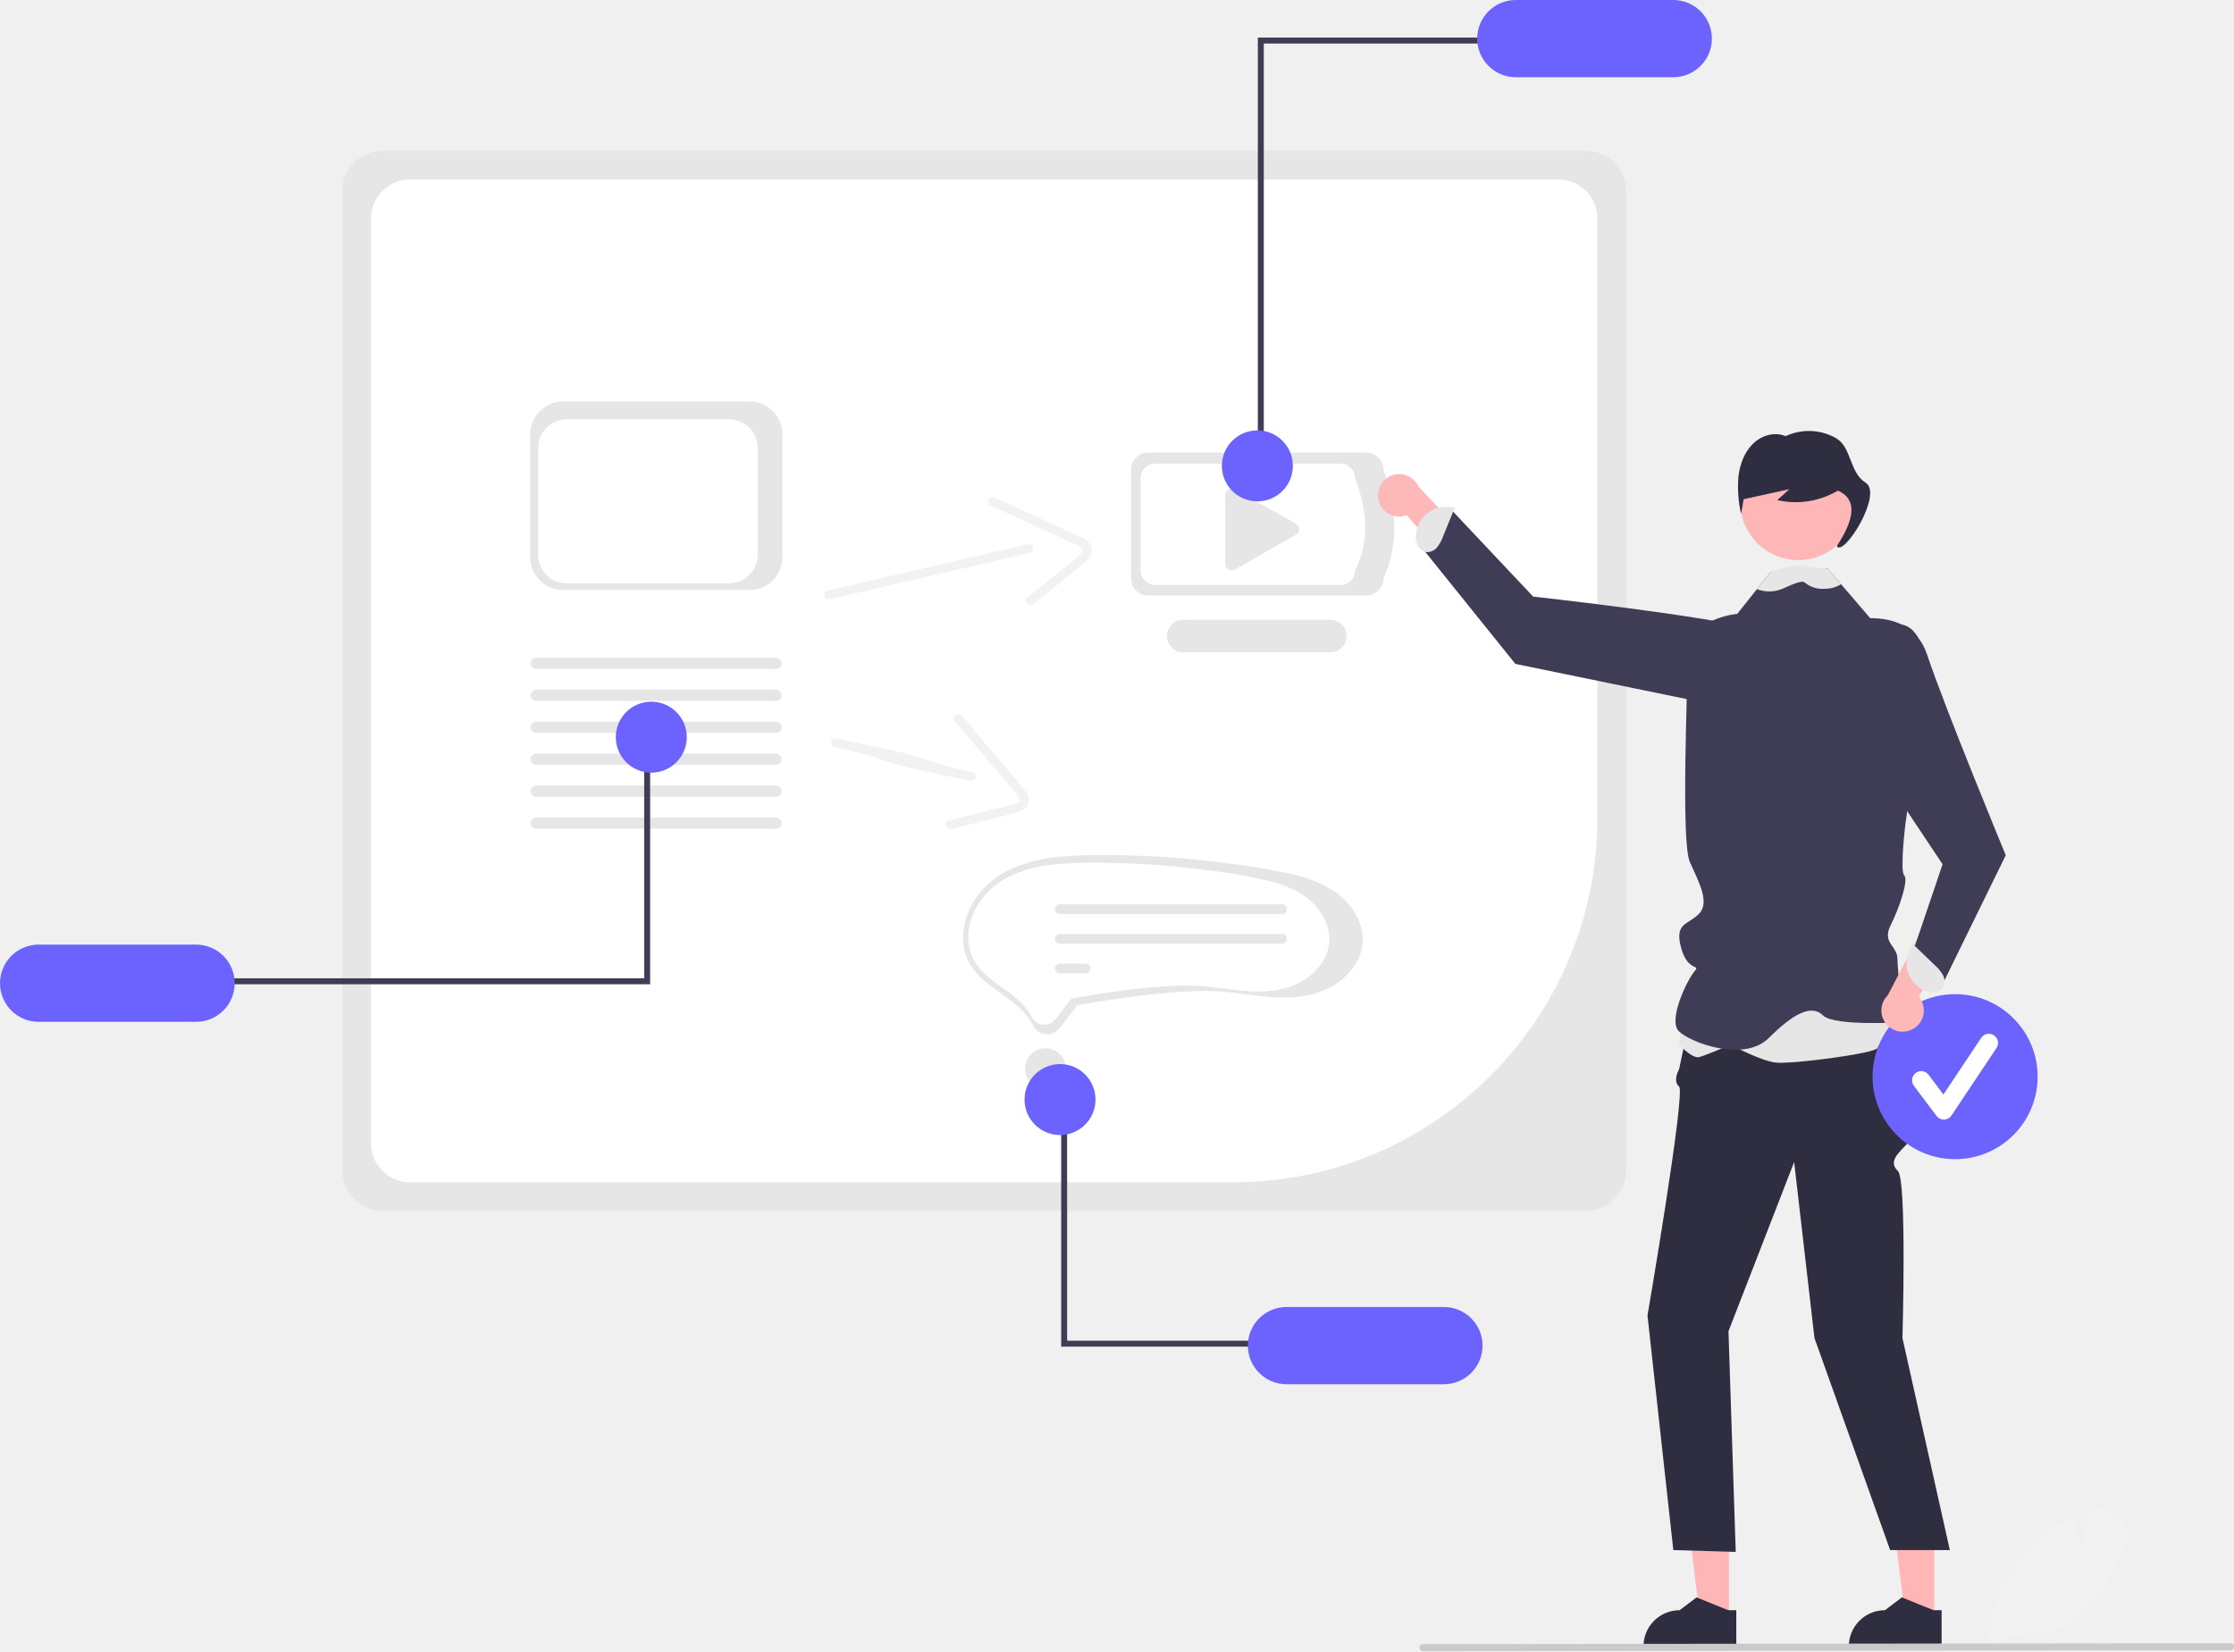
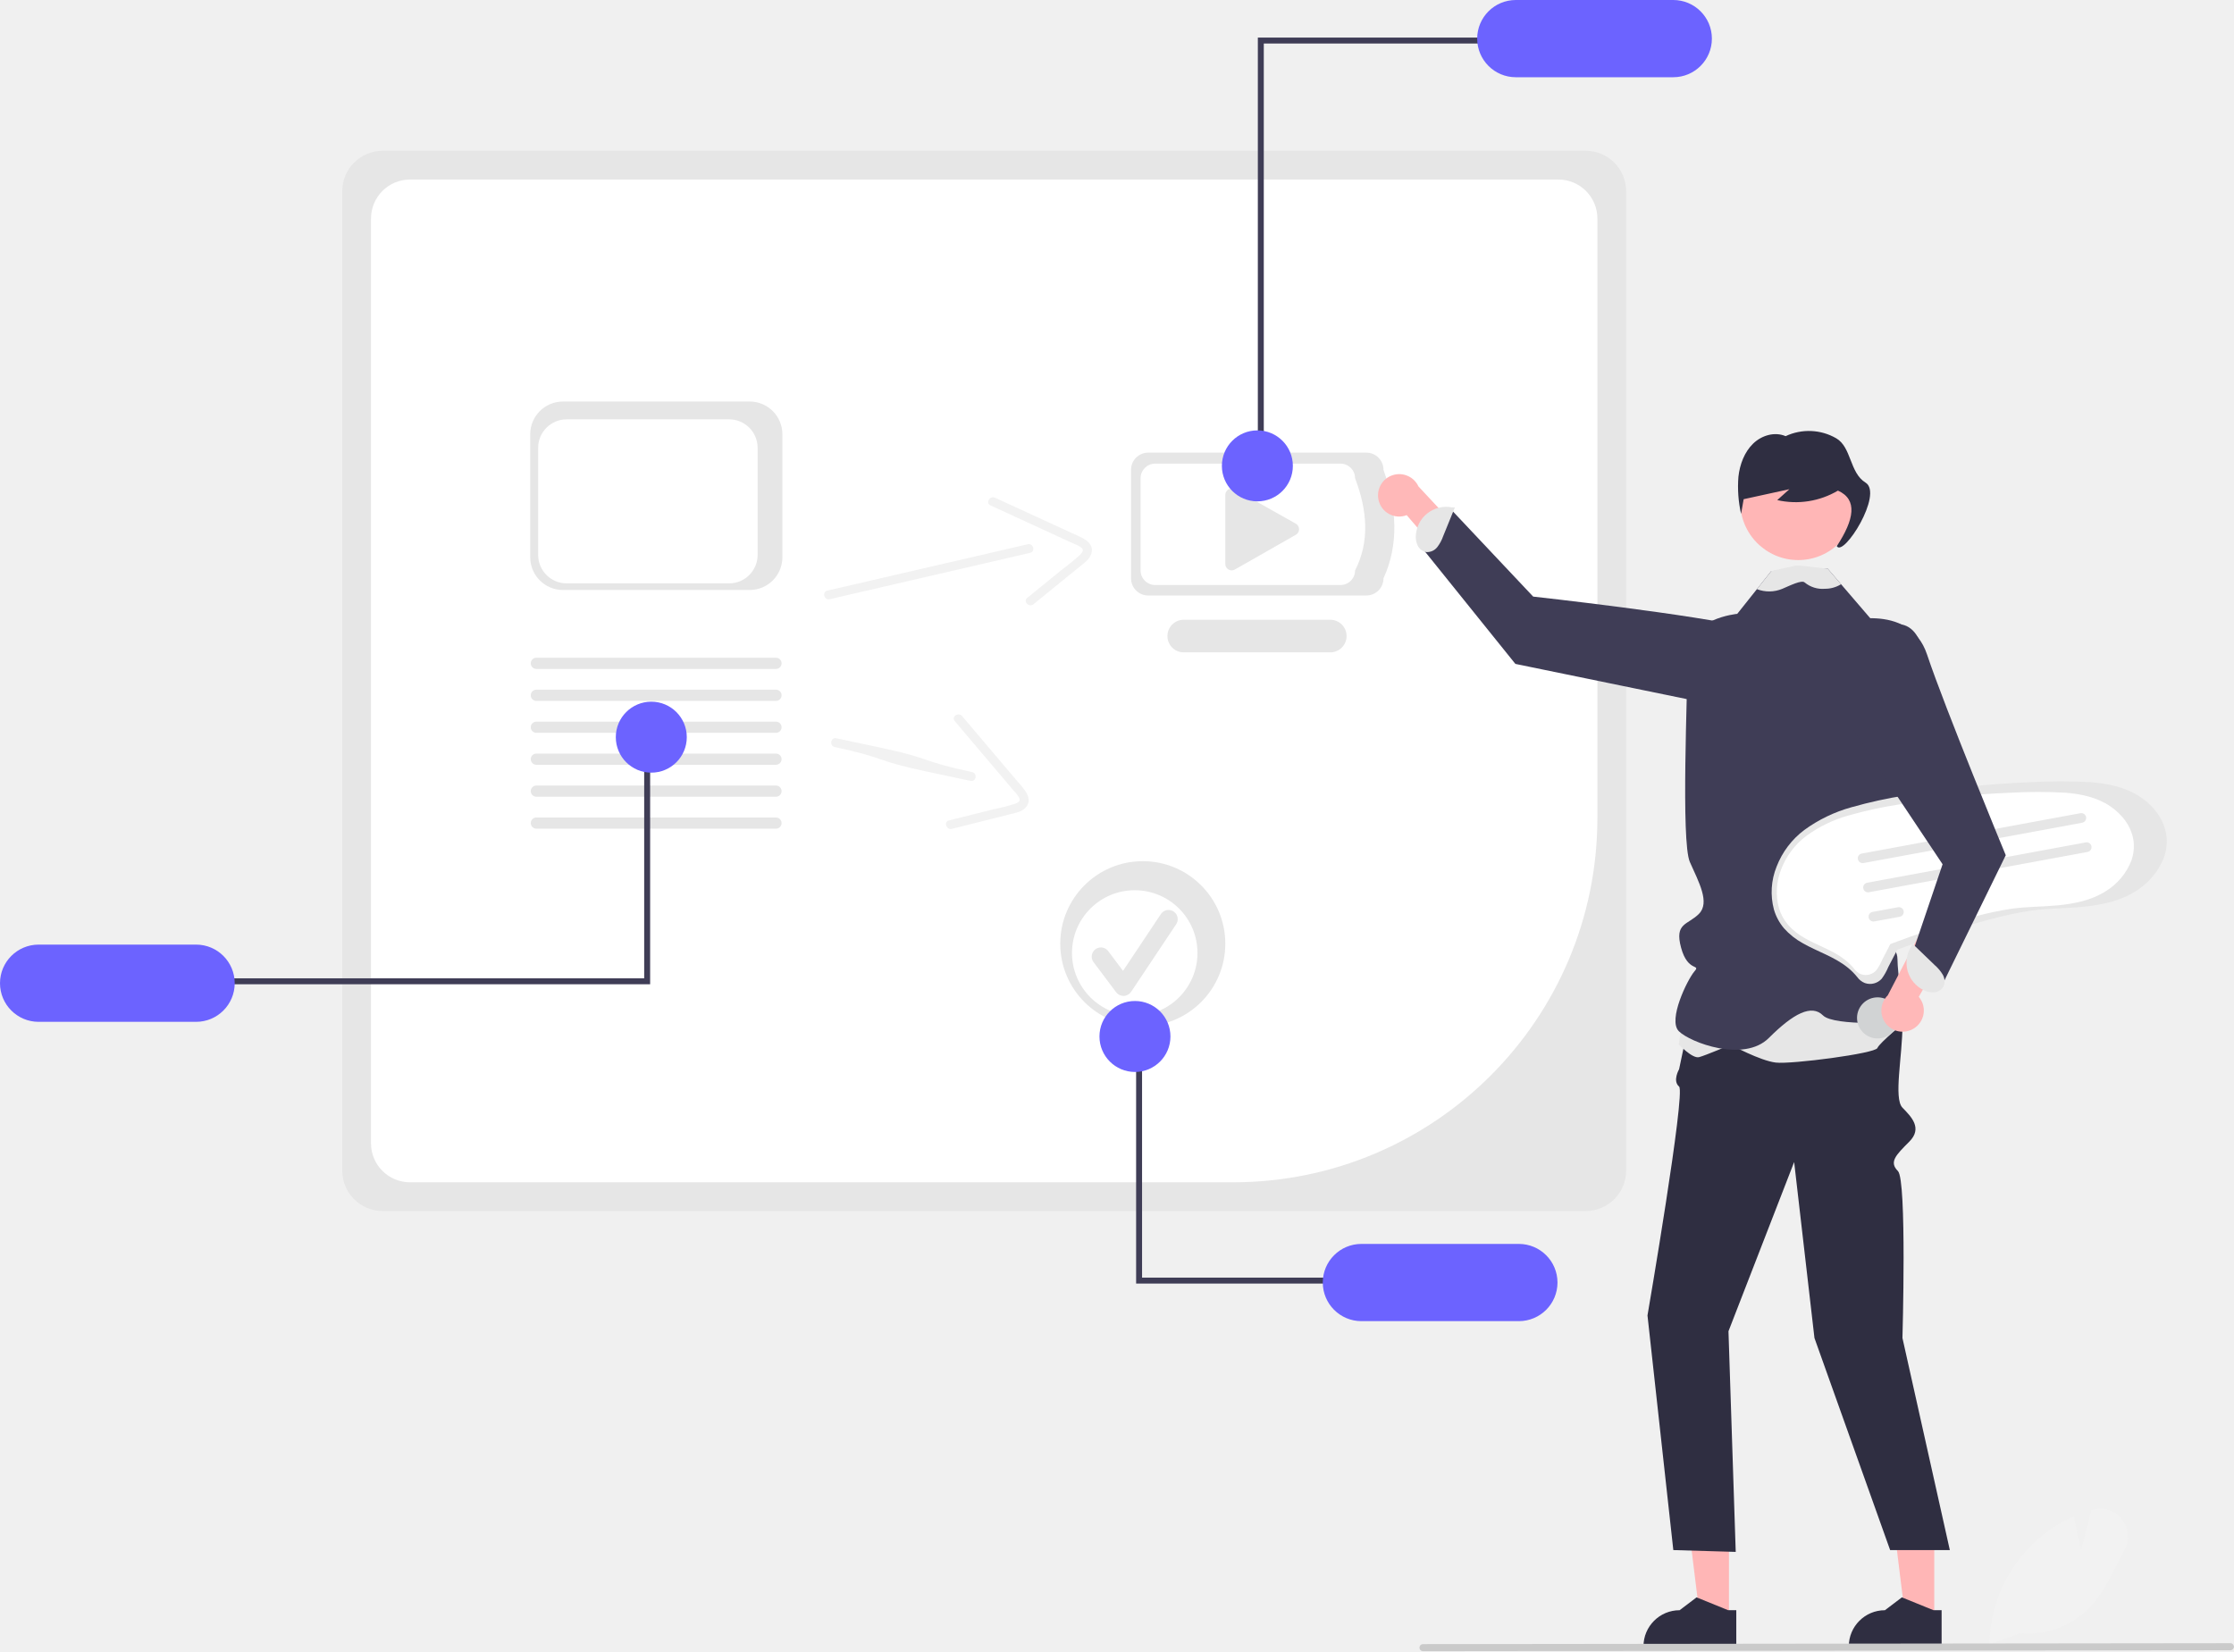
- <svg xmlns="http://www.w3.org/2000/svg" id="b21b5cfe-3431-4bce-ab76-6761c43935b2" data-name="Layer 1" width="751.951" height="555.868" viewBox="0 0 751.951 555.868">
-   <path d="M757.277,579.437H352.341a13.625,13.625,0,0,1-13.609-13.609V236.105a13.625,13.625,0,0,1,13.609-13.609H757.277a13.625,13.625,0,0,1,13.609,13.609V565.828A13.625,13.625,0,0,1,757.277,579.437Z" transform="translate(-223.5365 -171.7399)" fill="#e6e6e6" />
-   <path d="M361.523,232.183A13.124,13.124,0,0,0,348.414,245.292V556.649a13.124,13.124,0,0,0,13.109,13.108h277.163a122.66,122.66,0,0,0,122.521-122.521V245.292a13.124,13.124,0,0,0-13.109-13.109Z" transform="translate(-223.5365 -171.7399)" fill="#fff" />
-   <path d="M683.436,372.214H610.012a5.782,5.782,0,0,1-5.776-5.776V329.893a5.782,5.782,0,0,1,5.776-5.776h73.424a5.782,5.782,0,0,1,5.776,5.776c4.543,12.932,5.189,25.221,0,36.545A5.782,5.782,0,0,1,683.436,372.214Z" transform="translate(-223.5365 -171.7399)" fill="#e6e6e6" />
-   <path d="M674.738,368.682H612.356a4.913,4.913,0,0,1-4.907-4.907V332.726a4.913,4.913,0,0,1,4.907-4.907H674.738a4.913,4.913,0,0,1,4.907,4.907c4.21,11.058,4.887,21.521,0,31.049A4.913,4.913,0,0,1,674.738,368.682Z" transform="translate(-223.5365 -171.7399)" fill="#fff" />
-   <path d="M671.374,391.357h-49.462a5.488,5.488,0,1,1-.02-10.975h49.482a5.488,5.488,0,0,1,0,10.975Z" transform="translate(-223.5365 -171.7399)" fill="#e6e6e6" />
-   <path d="M638.118,336.202a2.153,2.153,0,0,0-2.146,2.149v23.261a2.145,2.145,0,0,0,3.208,1.864l20.531-11.707a2.144,2.144,0,0,0-.01-3.733L639.171,336.481A2.142,2.142,0,0,0,638.118,336.202Z" transform="translate(-223.5365 -171.7399)" fill="#e6e6e6" />
-   <path d="M937.651,683.104a9.168,9.168,0,0,0-9.789-3.129l-.384.114-3.447,13.459c-.516-2.006-1.622-6.534-2.318-10.966l-.06-.366-.342.15a46.75,46.75,0,0,0-10.084,6.078A48.361,48.361,0,0,0,893.142,724.862l-.006.258-.006.162.456-.162,9.795-3.501a29.241,29.241,0,0,0,23.578-8.792c3.958-4.174,6.672-9.543,9.297-14.738.769-1.513,1.555-3.075,2.36-4.576A9.319,9.319,0,0,0,937.651,683.104Z" transform="translate(-223.5365 -171.7399)" fill="#f2f2f2" />
-   <path d="M687.507,339.886a7.098,7.098,0,0,0,9.517,5.28l29.275,34.056,3.706-12.572-29.023-31.157a7.136,7.136,0,0,0-13.474,4.393Z" transform="translate(-223.5365 -171.7399)" fill="#ffb8b8" />
+ <svg xmlns="http://www.w3.org/2000/svg" id="eb1bc4cd-5d6c-4346-a701-0db27d32c40d" data-name="Layer 1" width="751.951" height="555.868" viewBox="0 0 751.951 555.868">
+   <path d="M757.765,579.763H352.83a13.625,13.625,0,0,1-13.609-13.609V236.431a13.625,13.625,0,0,1,13.609-13.609H757.765a13.625,13.625,0,0,1,13.609,13.609V566.154A13.625,13.625,0,0,1,757.765,579.763Z" transform="translate(-224.0247 -172.0659)" fill="#e6e6e6" />
+   <path d="M362.011,232.509a13.124,13.124,0,0,0-13.109,13.109V556.975a13.124,13.124,0,0,0,13.109,13.108H639.174a122.66,122.66,0,0,0,122.521-122.521V245.618a13.124,13.124,0,0,0-13.109-13.109Z" transform="translate(-224.0247 -172.0659)" fill="#fff" />
+   <path d="M683.925,372.54H610.5a5.782,5.782,0,0,1-5.776-5.776V330.219a5.782,5.782,0,0,1,5.776-5.776h73.424a5.782,5.782,0,0,1,5.776,5.776c4.543,12.932,5.189,25.221,0,36.545A5.782,5.782,0,0,1,683.925,372.54Z" transform="translate(-224.0247 -172.0659)" fill="#e6e6e6" />
+   <path d="M675.226,369.008H612.845a4.913,4.913,0,0,1-4.907-4.907V333.052a4.913,4.913,0,0,1,4.907-4.907h62.382a4.913,4.913,0,0,1,4.907,4.907c4.21,11.058,4.887,21.521,0,31.049A4.913,4.913,0,0,1,675.226,369.008Z" transform="translate(-224.0247 -172.0659)" fill="#fff" />
+   <path d="M671.862,391.683H622.4a5.488,5.488,0,0,1-.02-10.975h49.482a5.488,5.488,0,0,1,0,10.975Z" transform="translate(-224.0247 -172.0659)" fill="#e6e6e6" />
+   <path d="M638.606,336.528a2.153,2.153,0,0,0-2.146,2.149v23.261a2.145,2.145,0,0,0,3.208,1.864l20.531-11.707a2.144,2.144,0,0,0-.01-3.733l-20.53-11.555A2.142,2.142,0,0,0,638.606,336.528Z" transform="translate(-224.0247 -172.0659)" fill="#e6e6e6" />
+   <path d="M938.139,683.43a9.168,9.168,0,0,0-9.789-3.129l-.384.114-3.447,13.459c-.516-2.006-1.622-6.534-2.318-10.966l-.06-.366-.342.15a46.75,46.75,0,0,0-10.084,6.078A48.361,48.361,0,0,0,893.631,725.188l-.006.258-.006.162.456-.162,9.795-3.501a29.241,29.241,0,0,0,23.578-8.792c3.958-4.174,6.672-9.543,9.297-14.738.769-1.513,1.555-3.075,2.36-4.576A9.319,9.319,0,0,0,938.139,683.43Z" transform="translate(-224.0247 -172.0659)" fill="#f2f2f2" />
+   <path d="M687.995,340.212a7.098,7.098,0,0,0,9.517,5.28l29.275,34.056,3.706-12.572-29.023-31.157a7.136,7.136,0,0,0-13.474,4.393Z" transform="translate(-224.0247 -172.0659)" fill="#ffb8b8" />
  <polygon points="581.955 545.239 572.267 545.239 567.658 507.87 581.957 507.87 581.955 545.239" fill="#ffb6b6" />
-   <path d="M805.233,713.815l-10.344-4.207-.296-.122-5.711,4.329a12.161,12.161,0,0,0-12.159,12.159v.395h31.237V713.815Z" transform="translate(-223.5365 -171.7399)" fill="#2f2e41" />
+   <path d="M805.721,714.141l-10.344-4.207-.296-.122-5.711,4.329a12.161,12.161,0,0,0-12.159,12.159v.395h31.237V714.141Z" transform="translate(-224.0247 -172.0659)" fill="#2f2e41" />
  <polygon points="651.067 545.239 641.379 545.239 636.77 507.87 651.069 507.87 651.067 545.239" fill="#ffb6b6" />
-   <path d="M874.345,713.815l-10.344-4.207-.296-.122-5.711,4.329a12.161,12.161,0,0,0-12.159,12.159v.395h31.237V713.815Z" transform="translate(-223.5365 -171.7399)" fill="#2f2e41" />
-   <path d="M851.738,493.829s12.152,12.642,12.152,23.029-3.038,24.65,0,27.772,6.835,6.919,2.278,11.476-6.835,6.835-3.797,9.873,1.519,56.201,1.519,56.201l15.949,71.39H859.746l-25.475-71.391-6.835-59.239-22.105,56.96,2.441,74.282-21.006-.613-8.695-78.985s12.911-75.134,10.633-77.06,0-5.813,0-5.813l6.076-28.77Z" transform="translate(-223.5365 -171.7399)" fill="#2f2e41" />
-   <path d="M827.947,404.196s4.132-16.282-14.904-20.95-73.449-10.665-73.449-10.665l-27.499-29.18-9.318,13.532,30.827,38.308,73.043,15.003Z" transform="translate(-223.5365 -171.7399)" fill="#3f3d56" />
-   <path d="M707.306,355.936a12.89,12.89,0,0,0,1.979-3.665l3.944-9.69-1.024-.043a10.23,10.23,0,0,0-12.095,9.316,6.661,6.661,0,0,0,.644,3.621,3.946,3.946,0,0,0,2.891,2.12A4.364,4.364,0,0,0,707.306,355.936Z" transform="translate(-223.5365 -171.7399)" fill="#e6e6e6" />
-   <path d="M790.9,506.823l-2.278,16.516s4.557,4.894,6.835,4.282,10.633-4.173,10.633-4.173,9.873,5.396,15.189,6.008,33.417-3.059,34.176-4.894,9.587-9.019,9.587-9.019l-3.511-20.955Z" transform="translate(-223.5365 -171.7399)" fill="#e6e6e6" />
-   <path d="M864.895,449.043s-1.929,15.926-.41,17.392c1.519,1.458-1.519,10.686-4.557,16.762s2.278,6.835,2.278,11.392,2.278,21.265,2.278,21.265-23.544,1.519-27.341-2.278-9.873-.759-18.227,7.595-26.498,1.519-30.295-2.278,2.954-17.468,5.233-20.118-2.195.418-4.473-7.982,2.195-7.595,5.992-11.392,0-10.633-3.038-17.468-.759-57.72-.759-69.871,16.708-13.671,16.708-13.671l6.615-8.316,4.861-6.114,9.524-.38.251-.008,9.212-.372,4.473,5.21L853.093,379.908l11.392,2.278c9.114,3.038,6.835,22.025,6.835,22.025Z" transform="translate(-223.5365 -171.7399)" fill="#3f3d56" />
+   <path d="M874.833,714.141l-10.344-4.207-.296-.122-5.711,4.329a12.161,12.161,0,0,0-12.159,12.159v.395h31.237V714.141Z" transform="translate(-224.0247 -172.0659)" fill="#2f2e41" />
+   <path d="M852.226,494.155s12.152,12.642,12.152,23.029-3.038,24.65,0,27.772,6.835,6.919,2.278,11.476-6.835,6.835-3.797,9.873,1.519,56.201,1.519,56.201L880.327,693.897H860.234l-25.475-71.391-6.835-59.239-22.105,56.96,2.441,74.282-21.006-.613-8.695-78.985s12.911-75.134,10.633-77.06,0-5.813,0-5.813l6.076-28.77Z" transform="translate(-224.0247 -172.0659)" fill="#2f2e41" />
+   <path d="M828.435,404.522s4.132-16.282-14.904-20.95-73.449-10.665-73.449-10.665l-27.499-29.18-9.318,13.532,30.827,38.308,73.043,15.003Z" transform="translate(-224.0247 -172.0659)" fill="#3f3d56" />
+   <path d="M707.794,356.262a12.889,12.889,0,0,0,1.979-3.665l3.944-9.69-1.024-.043a10.23,10.23,0,0,0-12.095,9.316,6.661,6.661,0,0,0,.644,3.621,3.947,3.947,0,0,0,2.891,2.12A4.364,4.364,0,0,0,707.794,356.262Z" transform="translate(-224.0247 -172.0659)" fill="#e6e6e6" />
+   <path d="M791.388,507.149l-2.278,16.516s4.557,4.894,6.835,4.282,10.633-4.173,10.633-4.173,9.873,5.396,15.189,6.008,33.417-3.059,34.176-4.894,9.587-9.019,9.587-9.019l-3.511-20.955Z" transform="translate(-224.0247 -172.0659)" fill="#e6e6e6" />
+   <path d="M865.383,449.369s-1.929,15.926-.41,17.392c1.519,1.458-1.519,10.686-4.557,16.762s2.278,6.835,2.278,11.392,2.278,21.265,2.278,21.265-23.544,1.519-27.341-2.278-9.873-.759-18.227,7.595-26.498,1.519-30.295-2.278,2.954-17.468,5.233-20.118-2.195.418-4.473-7.982,2.195-7.595,5.992-11.392,0-10.633-3.038-17.468-.759-57.72-.759-69.871,16.708-13.671,16.708-13.671l6.615-8.316,4.861-6.114,9.524-.38.251-.008,9.212-.372,4.473,5.21,9.873,11.498,11.392,2.278c9.114,3.038,6.835,22.025,6.835,22.025Z" transform="translate(-224.0247 -172.0659)" fill="#3f3d56" />
  <circle cx="605.277" cy="169.023" r="19.522" fill="#ffb6b6" />
-   <path d="M851.449,334.195c-5.37-3.293-4.682-11.903-9.855-14.91a18.424,18.424,0,0,0-17.032-.715c-3.644-1.559-8.01-.315-10.925,2.5s-4.493,6.968-4.959,11.145a41.705,41.705,0,0,0,.894,12.526q.434-2.475.869-4.949,7.695-1.682,15.39-3.364-2.044,1.836-4.087,3.672a27.955,27.955,0,0,0,20.437-3.196c6.7,3.004,5.486,9.749-.396,18.701C844.063,359.403,857.568,337.947,851.449,334.195Z" transform="translate(-223.5365 -171.7399)" fill="#2f2e41" />
-   <path d="M843.22,368.41a1.546,1.546,0,0,1-.137.099,10.227,10.227,0,0,1-5.324,1.443,9.414,9.414,0,0,1-6.782-2.127c-.995-.942-4.952,1.048-7.549,2.149a11.46,11.46,0,0,1-8.529.099l4.861-6.114,8.011-1.776h2l8.976,1.017Z" transform="translate(-223.5365 -171.7399)" fill="#e6e6e6" />
-   <path d="M974.303,727.301l-271.75.307a1.191,1.191,0,1,1-.012-2.381h.012l271.75-.307a1.191,1.191,0,0,1,0,2.381Z" transform="translate(-223.5365 -171.7399)" fill="#cacaca" />
+   <path d="M851.938,334.521c-5.37-3.293-4.682-11.903-9.855-14.91a18.424,18.424,0,0,0-17.032-.715c-3.644-1.559-8.01-.315-10.925,2.5s-4.493,6.968-4.959,11.145a41.705,41.705,0,0,0,.894,12.526q.434-2.475.869-4.949l15.39-3.364q-2.044,1.836-4.087,3.672a27.956,27.956,0,0,0,20.437-3.196c6.7,3.004,5.486,9.749-.396,18.701C844.551,359.729,858.056,338.274,851.938,334.521Z" transform="translate(-224.0247 -172.0659)" fill="#2f2e41" />
+   <path d="M843.708,368.736a1.542,1.542,0,0,1-.137.099,10.227,10.227,0,0,1-5.324,1.443,9.414,9.414,0,0,1-6.782-2.127c-.995-.942-4.952,1.048-7.549,2.149a11.46,11.46,0,0,1-8.529.099l4.861-6.114,8.011-1.776h2l8.976,1.017Z" transform="translate(-224.0247 -172.0659)" fill="#e6e6e6" />
+   <path d="M974.791,727.627l-271.75.307a1.191,1.191,0,1,1-.012-2.381h.012l271.75-.307a1.191,1.191,0,0,1,0,2.381Z" transform="translate(-224.0247 -172.0659)" fill="#cacaca" />
  <polygon points="425.383 155.694 423.383 155.694 423.383 12.651 502.04 12.651 502.04 14.651 425.383 14.651 425.383 155.694" fill="#3f3d56" />
-   <path d="M786.749,171.74h-53a13,13,0,1,0,0,26h53a13,13,0,0,0,0-26Z" transform="translate(-223.5365 -171.7399)" fill="#6c63ff" />
+   <path d="M787.237,172.066h-53a13,13,0,1,0,0,26h53a13,13,0,0,0,0-26Z" transform="translate(-224.0247 -172.0659)" fill="#6c63ff" />
  <circle cx="423.223" cy="156.834" r="11.946" fill="#6c63ff" />
-   <path d="M502.808,373.462,555.215,361.335l15.042-3.481c1.882-.435,1.1-3.332-.782-2.897L517.068,367.084l-15.043,3.481c-1.882.435-1.1,3.332.782,2.897Z" transform="translate(-223.5365 -171.7399)" fill="#f2f2f2" />
-   <path d="M556.925,341.88l28.055,12.905a9.289,9.289,0,0,1,2.655,1.437c.774.758.211,1.488-.421,2.149a63.265,63.265,0,0,1-5.971,4.929l-11.952,9.717c-1.5,1.22.617,3.348,2.103,2.14l10.41-8.463,5.205-4.232c1.475-1.199,3.27-2.422,3.862-4.332,1.245-4.013-3.668-5.608-6.399-6.864l-12.217-5.62L558.452,339.297c-1.74-.8-3.281,1.776-1.528,2.583Z" transform="translate(-223.5365 -171.7399)" fill="#f2f2f2" />
-   <path d="M676.013,474.561c-4.3-4.239-10.043-6.578-15.802-8.075A182.412,182.412,0,0,0,640.291,462.836q-10.411-1.497-20.905-2.309-10.479-.808-20.997-.925a153.829,153.829,0,0,0-18.755.621,49.195,49.195,0,0,0-16.977,4.653,28.072,28.072,0,0,0-11.396,10.431,22.891,22.891,0,0,0-3.507,14.053,17.234,17.234,0,0,0,2.203,6.844,23.744,23.744,0,0,0,5.331,6.094c4.362,3.684,9.578,6.376,13.331,10.754a21.29,21.29,0,0,1,2.582,3.727,5.835,5.835,0,0,0,2.171,2.466,5.275,5.275,0,0,0,5.839-.407,19.19,19.19,0,0,0,2.913-3.496l3.154-4.059a6.382,6.382,0,0,1,.789-1.015c.213-.176-.138-.021-.069-.065.038-.024.106-.011.147-.028a3.427,3.427,0,0,1,.643-.119q3.455-.635,6.925-1.188c8.541-1.378,17.137-2.515,25.769-3.128a119.87,119.87,0,0,1,13.376-.319c5.769.236,11.458,1.381,17.205,1.876,6.188.532,12.688.459,18.518-1.927a23.193,23.193,0,0,0,11.527-9.561,16.081,16.081,0,0,0,2.078-6.852C682.497,483.487,679.837,478.33,676.013,474.561Z" transform="translate(-223.5365 -171.7399)" fill="#e6e6e6" />
-   <path d="M665.4,475.708c-3.886-3.831-9.076-5.945-14.28-7.297a164.839,164.839,0,0,0-18.001-3.298q-9.408-1.353-18.891-2.087-9.47-.73-18.974-.836a139.011,139.011,0,0,0-16.948.561,44.456,44.456,0,0,0-15.342,4.205,25.368,25.368,0,0,0-10.298,9.426,20.686,20.686,0,0,0-3.169,12.699,15.574,15.574,0,0,0,1.991,6.184,21.457,21.457,0,0,0,4.818,5.507c3.942,3.329,8.655,5.762,12.046,9.718a19.239,19.239,0,0,1,2.333,3.368,5.273,5.273,0,0,0,1.962,2.229,4.767,4.767,0,0,0,5.277-.368,17.341,17.341,0,0,0,2.633-3.159l2.85-3.668a5.767,5.767,0,0,1,.713-.917c.192-.159-.125-.019-.062-.058.035-.022.095-.01.133-.025a3.097,3.097,0,0,1,.581-.108q3.122-.574,6.258-1.074c7.718-1.245,15.486-2.273,23.287-2.826a108.326,108.326,0,0,1,12.088-.288c5.213.213,10.354,1.248,15.548,1.695,5.592.481,11.466.414,16.735-1.742a20.959,20.959,0,0,0,10.417-8.64,14.531,14.531,0,0,0,1.878-6.192C671.259,483.775,668.856,479.114,665.4,475.708Z" transform="translate(-223.5365 -171.7399)" fill="#fff" />
-   <path d="M655.094,479.431H580.252a1.628,1.628,0,1,1-.01-3.257h74.852a1.628,1.628,0,1,1,0,3.257Z" transform="translate(-223.5365 -171.7399)" fill="#e6e6e6" />
-   <path d="M655.094,489.426H580.252a1.628,1.628,0,1,1-.01-3.257h74.852a1.628,1.628,0,1,1,0,3.257Z" transform="translate(-223.5365 -171.7399)" fill="#e6e6e6" />
-   <path d="M588.974,499.421h-8.722a1.628,1.628,0,0,1,0-3.257h8.722a1.628,1.628,0,0,1,0,3.257Z" transform="translate(-223.5365 -171.7399)" fill="#e6e6e6" />
-   <circle cx="351.915" cy="359.819" r="6.921" fill="#e6e6e6" />
-   <polygon points="359.19 376.306 357.19 376.306 357.19 453.349 424.847 453.349 424.847 451.349 359.19 451.349 359.19 376.306" fill="#3f3d56" />
-   <path d="M722.557,624.74a13.012,13.012,0,0,0-13-13h-53a13,13,0,0,0,0,26h53A13.012,13.012,0,0,0,722.557,624.74Z" transform="translate(-223.5365 -171.7399)" fill="#6c63ff" />
-   <circle cx="356.798" cy="370.166" r="11.946" fill="#6c63ff" />
-   <path d="M475.878,370.362H413.011a11.021,11.021,0,0,1-11.008-11.008V317.922a11.021,11.021,0,0,1,11.008-11.008h62.866A11.021,11.021,0,0,1,486.885,317.922v41.433A11.021,11.021,0,0,1,475.878,370.362Z" transform="translate(-223.5365 -171.7399)" fill="#e6e6e6" />
-   <path d="M468.969,368.13H414.256a9.592,9.592,0,0,1-9.58-9.58V322.49a9.592,9.592,0,0,1,9.58-9.58h54.713a9.592,9.592,0,0,1,9.58,9.58V358.55A9.592,9.592,0,0,1,468.969,368.13Z" transform="translate(-223.5365 -171.7399)" fill="#fff" />
-   <path d="M484.732,407.691H404.067a1.882,1.882,0,0,1,0-3.764h80.666a1.882,1.882,0,1,1,0,3.764Z" transform="translate(-223.5365 -171.7399)" fill="#e6e6e6" />
-   <path d="M484.732,396.935H404.067a1.882,1.882,0,0,1,0-3.764h80.666a1.882,1.882,0,1,1,0,3.764Z" transform="translate(-223.5365 -171.7399)" fill="#e6e6e6" />
-   <path d="M484.732,418.446H404.067a1.882,1.882,0,0,1,0-3.764h80.666a1.882,1.882,0,1,1,0,3.764Z" transform="translate(-223.5365 -171.7399)" fill="#e6e6e6" />
-   <path d="M484.732,429.201H404.067a1.882,1.882,0,0,1,0-3.764h80.666a1.882,1.882,0,1,1,0,3.764Z" transform="translate(-223.5365 -171.7399)" fill="#e6e6e6" />
-   <path d="M484.732,439.957H404.067a1.882,1.882,0,0,1,0-3.764h80.666a1.882,1.882,0,1,1,0,3.764Z" transform="translate(-223.5365 -171.7399)" fill="#e6e6e6" />
-   <path d="M484.732,450.712H404.067a1.882,1.882,0,0,1,0-3.764h80.666a1.882,1.882,0,1,1,0,3.764Z" transform="translate(-223.5365 -171.7399)" fill="#e6e6e6" />
+   <path d="M503.297,373.788,555.703,361.661l15.042-3.481c1.882-.435,1.1-3.332-.782-2.897l-52.406,12.127-15.043,3.481c-1.882.435-1.1,3.332.782,2.897Z" transform="translate(-224.0247 -172.0659)" fill="#f2f2f2" />
+   <path d="M557.413,342.206l28.055,12.905a9.289,9.289,0,0,1,2.655,1.437c.774.758.211,1.488-.421,2.149a63.263,63.263,0,0,1-5.971,4.929l-11.952,9.717c-1.5,1.22.617,3.348,2.103,2.14l10.41-8.463,5.205-4.232c1.475-1.199,3.27-2.422,3.862-4.332,1.245-4.013-3.668-5.608-6.399-6.864l-12.217-5.62L558.94,339.623c-1.74-.8-3.281,1.776-1.528,2.583Z" transform="translate(-224.0247 -172.0659)" fill="#f2f2f2" />
+   <path d="M944.566,440.449c-4.998-3.389-11.07-4.648-17.005-5.075a182.41,182.41,0,0,0-20.252.024q-10.51.416-20.977,1.521-10.452,1.106-20.817,2.899a153.828,153.828,0,0,0-18.331,4.012,49.195,49.195,0,0,0-15.852,7.655,28.072,28.072,0,0,0-9.315,12.325,22.891,22.891,0,0,0-.899,14.456,17.234,17.234,0,0,0,3.408,6.331,23.744,23.744,0,0,0,6.348,5.026c4.958,2.831,10.576,4.533,15.06,8.158a21.29,21.29,0,0,1,3.215,3.197,5.835,5.835,0,0,0,2.583,2.032,5.275,5.275,0,0,0,5.668-1.459,19.189,19.189,0,0,0,2.231-3.966l2.366-4.564a6.382,6.382,0,0,1,.591-1.141c.177-.211-.14.004-.079-.051.033-.031.102-.03.14-.054a3.427,3.427,0,0,1,.611-.234q3.282-1.251,6.594-2.425c8.149-2.904,16.397-5.581,24.774-7.75a119.875,119.875,0,0,1,13.096-2.74c5.716-.814,11.518-.72,17.26-1.276,6.182-.599,12.56-1.85,17.862-5.254a23.193,23.193,0,0,0,9.602-11.493,16.08,16.08,0,0,0,.801-7.116C952.56,448.052,949.01,443.462,944.566,440.449Z" transform="translate(-224.0247 -172.0659)" fill="#e6e6e6" />
+   <path d="M934.337,443.503c-4.517-3.062-10.004-4.2-15.367-4.586a164.839,164.839,0,0,0-18.301.022q-9.497.376-18.956,1.374-9.445 1-18.811,2.62a139.01,139.01,0,0,0-16.565,3.626A44.456,44.456,0,0,0,832.011,453.476a25.368,25.368,0,0,0-8.418,11.138,20.686,20.686,0,0,0-.813,13.063,15.574,15.574,0,0,0,3.079,5.721,21.457,21.457,0,0,0,5.737,4.542c4.48,2.558,9.557,4.097,13.609,7.372a19.239,19.239,0,0,1,2.906,2.889,5.273,5.273,0,0,0,2.334,1.836,4.767,4.767,0,0,0,5.122-1.319,17.341,17.341,0,0,0,2.016-3.584l2.138-4.124a5.767,5.767,0,0,1,.534-1.031c.16-.191-.126.004-.072-.046.03-.028.092-.027.126-.049a3.097,3.097,0,0,1,.552-.212q2.966-1.131,5.959-2.191c7.364-2.625,14.817-5.044,22.388-7.003a108.324,108.324,0,0,1,11.835-2.476c5.165-.736,10.409-.65,15.597-1.153,5.586-.541,11.351-1.672,16.141-4.748a20.959,20.959,0,0,0,8.677-10.386,14.531,14.531,0,0,0,.724-6.43C941.561,450.373,938.352,446.226,934.337,443.503Z" transform="translate(-224.0247 -172.0659)" fill="#fff" />
+   <path d="M924.877,449.033,851.276,462.607a1.628,1.628,0,1,1-.6-3.201l.01-.002,73.601-13.575a1.628,1.628,0,1,1,.591,3.203Z" transform="translate(-224.0247 -172.0659)" fill="#e6e6e6" />
+   <path d="M926.69,458.862,853.089,472.437a1.628,1.628,0,1,1-.6-3.201l.01-.002,73.601-13.575a1.628,1.628,0,1,1,.591,3.203Z" transform="translate(-224.0247 -172.0659)" fill="#e6e6e6" />
+   <path d="M863.479,480.684l-8.577,1.582a1.628,1.628,0,0,1-.591-3.203l8.577-1.582a1.628,1.628,0,0,1,.591,3.203Z" transform="translate(-224.0247 -172.0659)" fill="#e6e6e6" />
+   <circle cx="856.01" cy="514.742" r="6.921" transform="translate(-303.1895 -8.26639) rotate(-10.45006)" fill="#d1d3d4" />
+   <path d="M476.366,370.688H413.5a11.021,11.021,0,0,1-11.008-11.008V318.248a11.021,11.021,0,0,1,11.008-11.008h62.866A11.021,11.021,0,0,1,487.374,318.248v41.433A11.021,11.021,0,0,1,476.366,370.688Z" transform="translate(-224.0247 -172.0659)" fill="#e6e6e6" />
+   <path d="M469.457,368.456H414.744a9.592,9.592,0,0,1-9.58-9.58V322.817a9.592,9.592,0,0,1,9.58-9.58h54.713a9.592,9.592,0,0,1,9.58,9.58V358.876A9.592,9.592,0,0,1,469.457,368.456Z" transform="translate(-224.0247 -172.0659)" fill="#fff" />
+   <path d="M485.221,408.017H404.555a1.882,1.882,0,0,1,0-3.764h80.666a1.882,1.882,0,0,1,0,3.764Z" transform="translate(-224.0247 -172.0659)" fill="#e6e6e6" />
+   <path d="M485.221,397.261H404.555a1.882,1.882,0,0,1,0-3.764h80.666a1.882,1.882,0,0,1,0,3.764Z" transform="translate(-224.0247 -172.0659)" fill="#e6e6e6" />
+   <path d="M485.221,418.772H404.555a1.882,1.882,0,1,1,0-3.764h80.666a1.882,1.882,0,1,1,0,3.764Z" transform="translate(-224.0247 -172.0659)" fill="#e6e6e6" />
+   <path d="M485.221,429.527H404.555a1.882,1.882,0,1,1,0-3.764h80.666a1.882,1.882,0,1,1,0,3.764Z" transform="translate(-224.0247 -172.0659)" fill="#e6e6e6" />
+   <path d="M485.221,440.283H404.555a1.882,1.882,0,1,1,0-3.764h80.666a1.882,1.882,0,1,1,0,3.764Z" transform="translate(-224.0247 -172.0659)" fill="#e6e6e6" />
+   <path d="M485.221,451.038H404.555a1.882,1.882,0,0,1,0-3.764h80.666a1.882,1.882,0,0,1,0,3.764Z" transform="translate(-224.0247 -172.0659)" fill="#e6e6e6" />
  <polygon points="216.83 254.306 218.83 254.306 218.83 331.349 74.173 331.349 74.173 329.349 216.83 329.349 216.83 254.306" fill="#3f3d56" />
-   <path d="M236.537,515.74h53a13,13,0,0,0,0-26h-53a13,13,0,1,0,0,26Z" transform="translate(-223.5365 -171.7399)" fill="#6c63ff" />
+   <path d="M237.025,516.066h53a13,13,0,0,0,0-26h-53a13,13,0,0,0,0,26Z" transform="translate(-224.0247 -172.0659)" fill="#6c63ff" />
  <circle cx="219.223" cy="248.166" r="11.946" fill="#6c63ff" />
-   <path d="M504.504,423.225c17.539,3.728,13.077,4.455,30.616,8.183l15.103,3.21c1.889.402,2.406-2.554.516-2.956-17.539-3.728-13.077-4.455-30.616-8.183l-15.103-3.21c-1.889-.402-2.407,2.554-.516,2.956Z" transform="translate(-223.5365 -171.7399)" fill="#f2f2f2" />
-   <path d="M544.9,414.503l19.961,23.563a9.288,9.288,0,0,1,1.798,2.425c.381,1.015-.439,1.437-1.291,1.769a63.257,63.257,0,0,1-7.496,1.94l-14.941,3.748c-1.876.471-.858,3.295,1,2.829l13.013-3.265,6.507-1.632c1.843-.462,3.987-.812,5.332-2.292,2.826-3.109-.951-6.633-2.894-8.927L557.197,424.4l-9.819-11.591c-1.238-1.461-3.724.222-2.477,1.694Z" transform="translate(-223.5365 -171.7399)" fill="#f2f2f2" />
-   <circle cx="658.078" cy="362.454" r="27.78" fill="#6c63ff" />
-   <path d="M877.824,548.652a3.089,3.089,0,0,1-2.472-1.236l-7.579-10.105a3.09,3.09,0,1,1,4.942-3.71l.002.003,4.958,6.611,12.735-19.102a3.09,3.09,0,0,1,5.142,3.428l-15.158,22.736a3.091,3.091,0,0,1-2.485,1.375C877.882,548.651,877.853,548.652,877.824,548.652Z" transform="translate(-223.5365 -171.7399)" fill="#fff" />
-   <path d="M867.587,518.053a7.098,7.098,0,0,0,1.794-10.734l22.306-38.978-13.088.711L858.941,506.823a7.136,7.136,0,0,0,8.646,11.23Z" transform="translate(-223.5365 -171.7399)" fill="#ffb8b8" />
-   <path d="M842.463,381.427s23.624-7.595,29.7,10.633,26.501,67.593,26.501,67.593l-21.944,44.809L866.847,493.829l10.552-31.138L847.02,417.122Z" transform="translate(-223.5365 -171.7399)" fill="#3f3d56" />
-   <path d="M877.473,499.886a12.89,12.89,0,0,0-2.671-3.196l-7.538-7.255-.419.935a10.23,10.23,0,0,0,4.168,14.687,6.661,6.661,0,0,0,3.602.744,3.946,3.946,0,0,0,3.041-1.899A4.364,4.364,0,0,0,877.473,499.886Z" transform="translate(-223.5365 -171.7399)" fill="#e6e6e6" />
+   <path d="M504.992,423.551c17.539,3.728,13.077,4.455,30.616,8.183l15.103,3.21c1.889.402,2.406-2.554.516-2.956-17.539-3.728-13.077-4.455-30.616-8.183l-15.103-3.21c-1.889-.402-2.407,2.554-.516,2.956Z" transform="translate(-224.0247 -172.0659)" fill="#f2f2f2" />
+   <path d="M545.388,414.829l19.961,23.563a9.288,9.288,0,0,1,1.798,2.425c.381,1.015-.439,1.437-1.291,1.769A63.258,63.258,0,0,1,558.36,444.525l-14.941,3.748c-1.876.471-.858,3.295,1,2.829l13.013-3.265,6.507-1.632c1.843-.462,3.987-.812,5.332-2.292,2.826-3.109-.951-6.633-2.894-8.927L557.685,424.726l-9.819-11.591c-1.238-1.461-3.724.222-2.477,1.694Z" transform="translate(-224.0247 -172.0659)" fill="#f2f2f2" />
+   <circle cx="384.653" cy="317.695" r="27.78" fill="#e6e6e6" />
+   <circle cx="381.945" cy="320.814" r="21.119" fill="#fff" />
+   <path d="M602.18,507.338a3.089,3.089,0,0,1-2.472-1.236l-7.579-10.105a3.09,3.09,0,1,1,4.942-3.71l.002.003,4.958,6.611,12.735-19.102a3.09,3.09,0,1,1,5.142,3.428l-15.158,22.736a3.091,3.091,0,0,1-2.485,1.375C602.237,507.338,602.209,507.338,602.18,507.338Z" transform="translate(-224.0247 -172.0659)" fill="#e6e6e6" />
+   <path d="M868.075,518.379a7.098,7.098,0,0,0,1.794-10.734l22.306-38.978-13.088.711L859.429,507.149a7.136,7.136,0,0,0,8.646,11.23Z" transform="translate(-224.0247 -172.0659)" fill="#ffb8b8" />
+   <path d="M842.951,381.753s23.624-7.595,29.7,10.633,26.501,67.593,26.501,67.593l-21.944,44.809-9.873-10.633,10.552-31.138-30.379-45.568Z" transform="translate(-224.0247 -172.0659)" fill="#3f3d56" />
+   <path d="M877.961,500.212a12.89,12.89,0,0,0-2.671-3.196l-7.538-7.255-.419.935a10.23,10.23,0,0,0,4.168,14.687,6.661,6.661,0,0,0,3.602.744,3.946,3.946,0,0,0,3.041-1.899A4.364,4.364,0,0,0,877.961,500.212Z" transform="translate(-224.0247 -172.0659)" fill="#e6e6e6" />
+   <polygon points="384.412 355.068 382.412 355.068 382.412 432.111 450.069 432.111 450.069 430.111 384.412 430.111 384.412 355.068" fill="#3f3d56" />
+   <path d="M748.267,603.828a13.012,13.012,0,0,0-13-13h-53a13,13,0,0,0,0,26h53A13.012,13.012,0,0,0,748.267,603.828Z" transform="translate(-224.0247 -172.0659)" fill="#6c63ff" />
+   <circle cx="382.019" cy="348.928" r="11.946" fill="#6c63ff" />
</svg>
